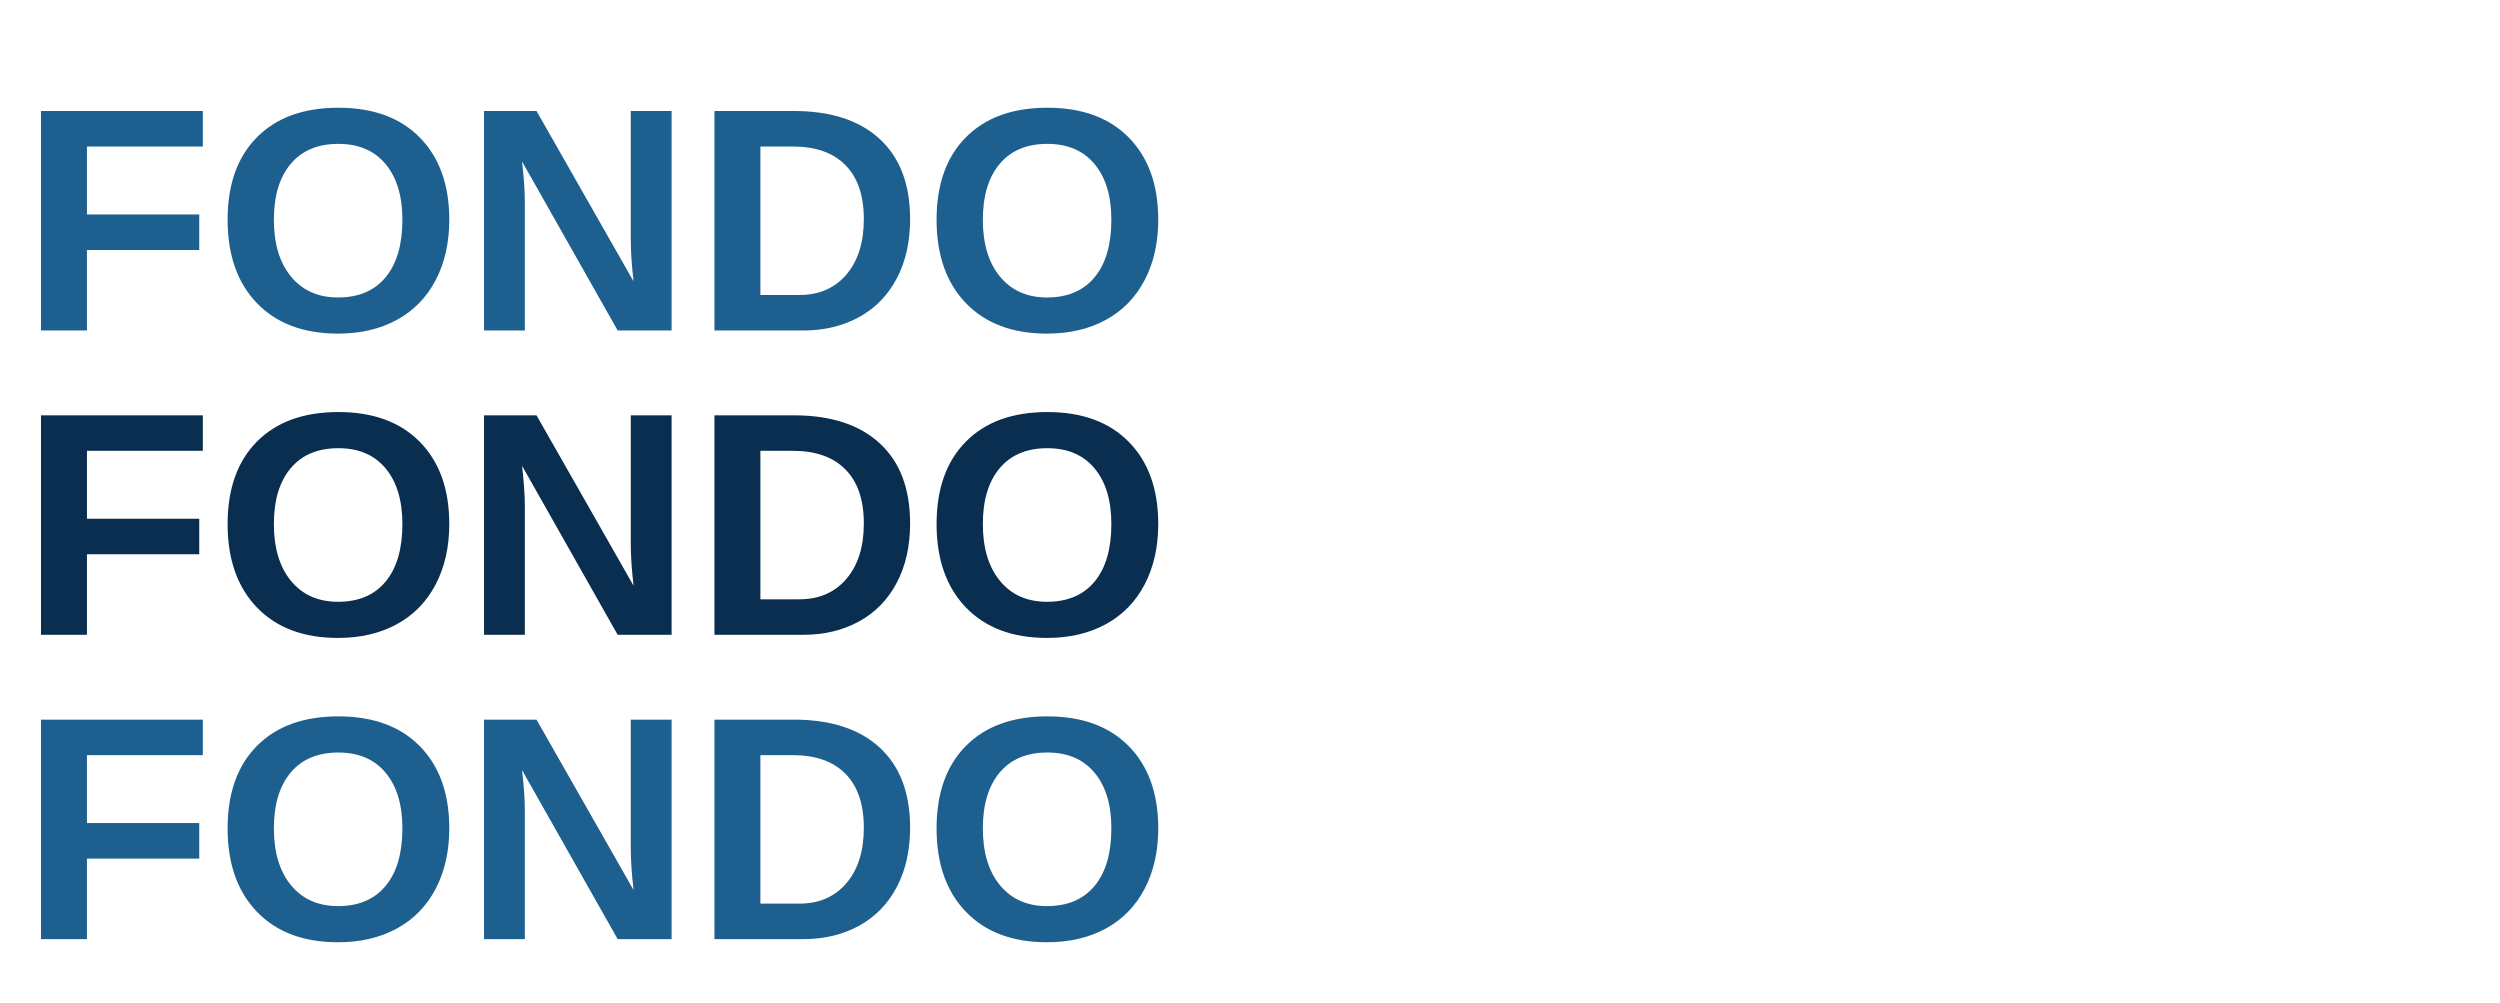
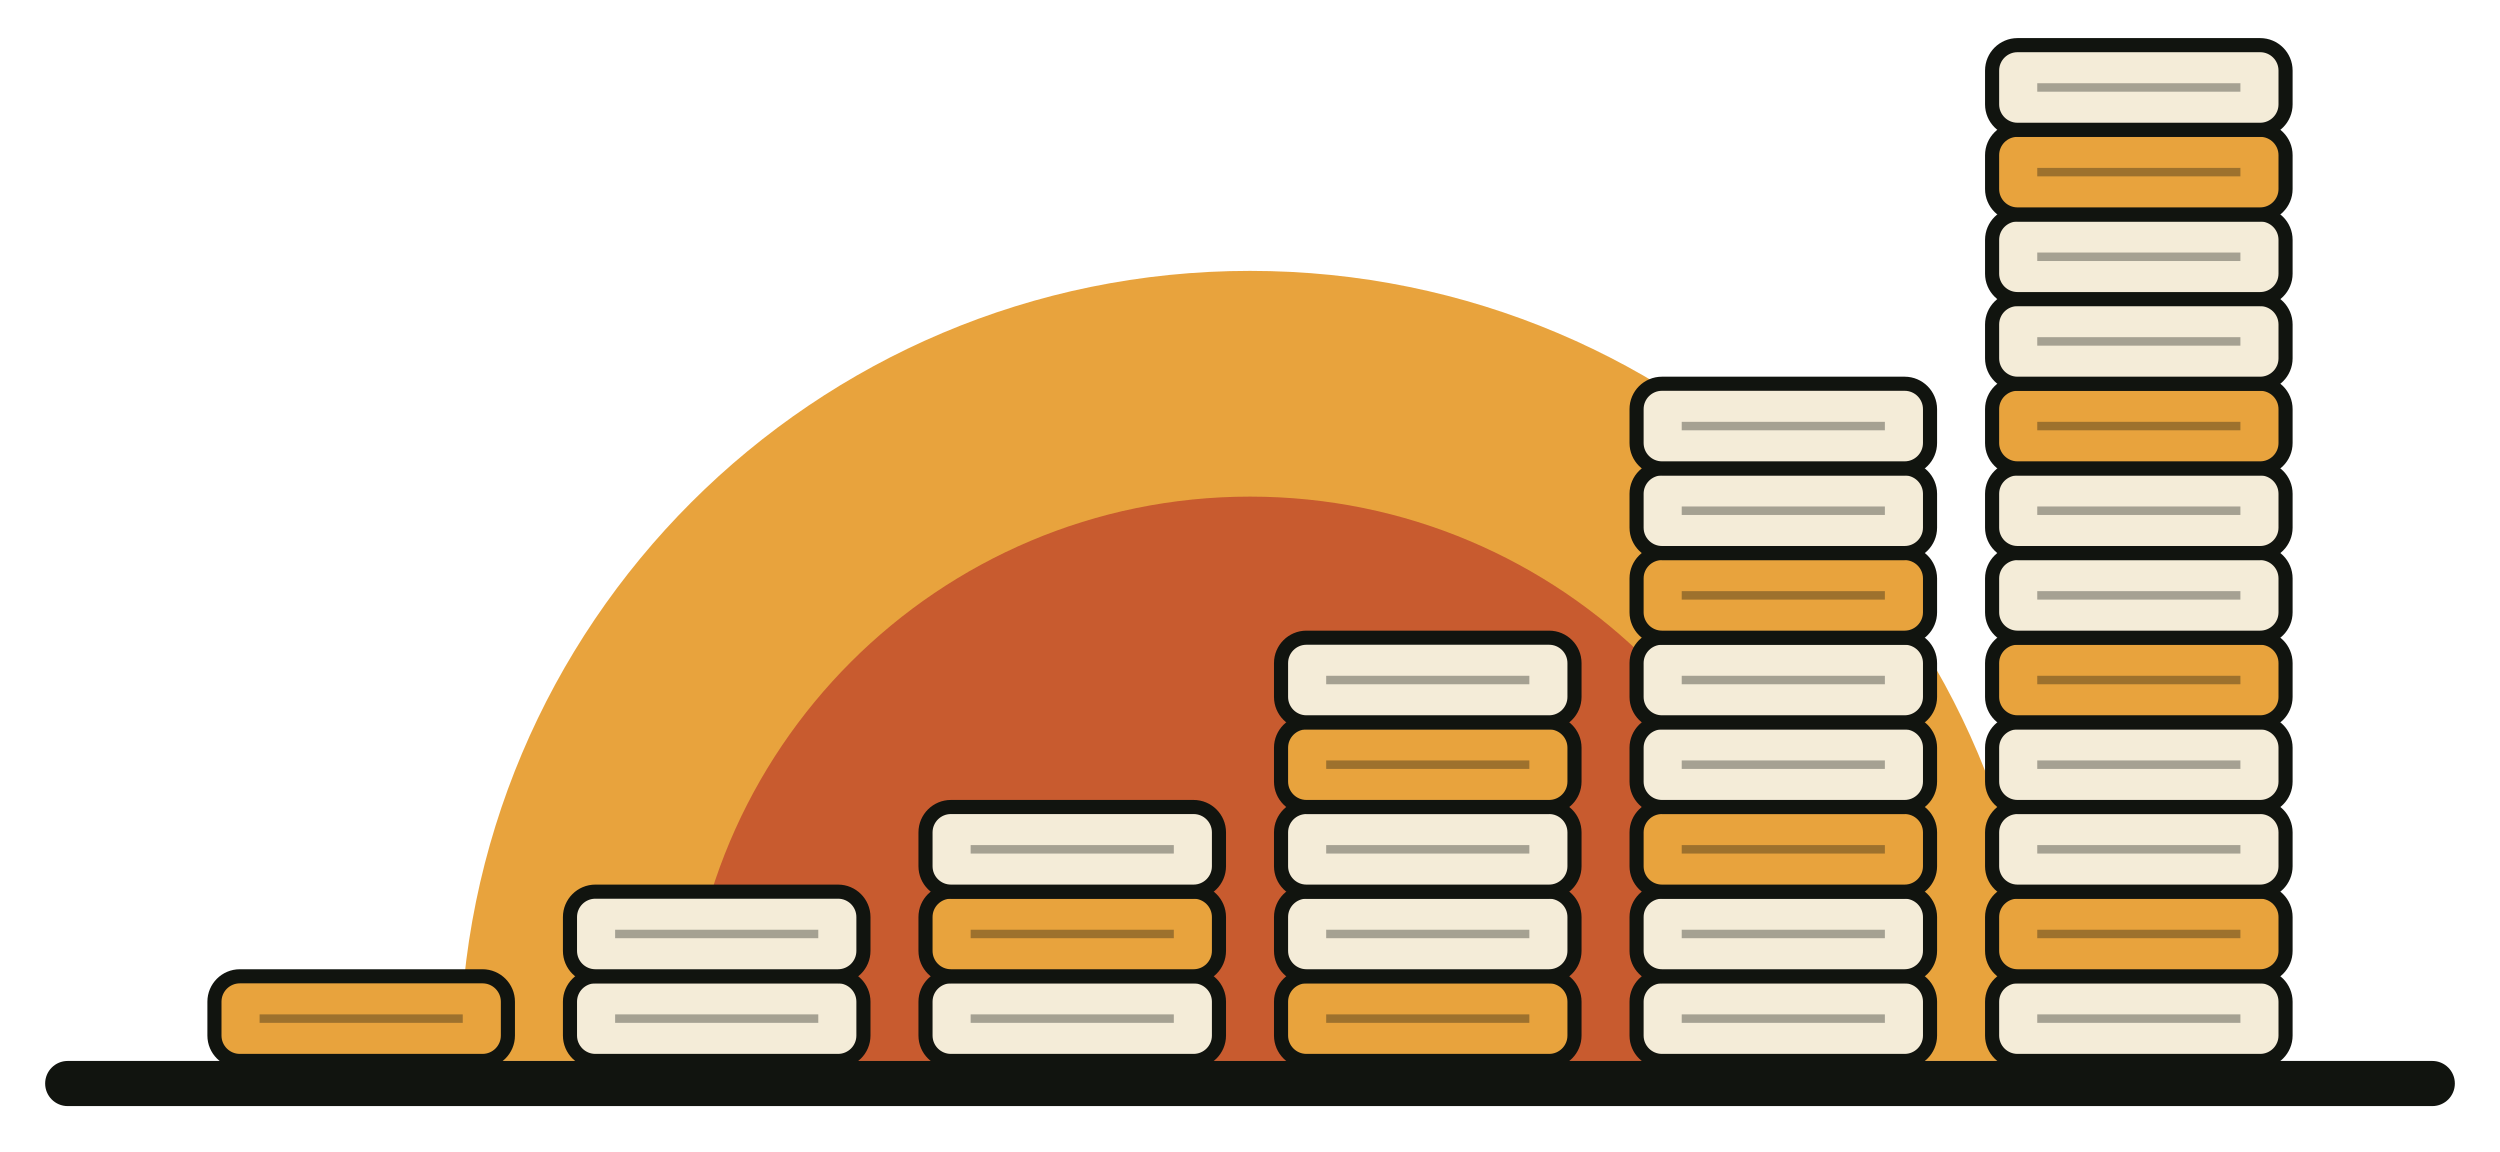
- <svg xmlns="http://www.w3.org/2000/svg" width="1528" height="613" viewBox="36.0 311.0 1528.0 613.0">
+ <svg xmlns="http://www.w3.org/2000/svg" width="886" height="408" viewBox="357 444 886 408">
  <defs>
    <filter id="grana">
      <feTurbulence type="fractalNoise" baseFrequency=".9" numOctaves="2" />
      <feColorMatrix values="0 0 0 0 0 0 0 0 0 0 0 0 0 0 0 0 0 0 .55 0" />
    </filter>
  </defs>
-   <svg x="0" y="342" width="1600" height="558" viewBox="0 0 1600 558" overflow="hidden">
-     <text x="48" y="171" font-family="Archivo, 'Archivo Black', 'Helvetica Neue', Arial, sans-serif" font-weight="900" font-size="195" textLength="1504" lengthAdjust="spacingAndGlyphs" fill="#1d5f8f">FONDO</text>
-     <text x="48" y="357" font-family="Archivo, 'Archivo Black', 'Helvetica Neue', Arial, sans-serif" font-weight="900" font-size="195" textLength="1504" lengthAdjust="spacingAndGlyphs" fill="#0a2e4f">FONDO</text>
-     <text x="48" y="543" font-family="Archivo, 'Archivo Black', 'Helvetica Neue', Arial, sans-serif" font-weight="900" font-size="195" textLength="1504" lengthAdjust="spacingAndGlyphs" fill="#1d5f8f">FONDO</text>
-   </svg>
+   <path d="M520 820 A280 280 0 0 1 1080 820 Z" fill="#e8a33d" />
+   <path d="M600 820 A200 200 0 0 1 1000 820 Z" fill="#c4532d" opacity=".9" />
+   <rect x="433.0" y="790" width="104" height="30" rx="9" fill="#e8a33d" stroke="#11140f" stroke-width="5" />
+   <line x1="449.0" y1="805.0" x2="521.0" y2="805.0" stroke="#11140f" stroke-width="3" opacity=".35" />
+   <rect x="559.0" y="790" width="104" height="30" rx="9" fill="#f4ecd8" stroke="#11140f" stroke-width="5" />
+   <line x1="575.0" y1="805.0" x2="647.0" y2="805.0" stroke="#11140f" stroke-width="3" opacity=".35" />
+   <rect x="559.0" y="760" width="104" height="30" rx="9" fill="#f4ecd8" stroke="#11140f" stroke-width="5" />
+   <line x1="575.0" y1="775.0" x2="647.0" y2="775.0" stroke="#11140f" stroke-width="3" opacity=".35" />
+   <rect x="685.0" y="790" width="104" height="30" rx="9" fill="#f4ecd8" stroke="#11140f" stroke-width="5" />
+   <line x1="701.0" y1="805.0" x2="773.0" y2="805.0" stroke="#11140f" stroke-width="3" opacity=".35" />
+   <rect x="685.0" y="760" width="104" height="30" rx="9" fill="#e8a33d" stroke="#11140f" stroke-width="5" />
+   <line x1="701.0" y1="775.0" x2="773.0" y2="775.0" stroke="#11140f" stroke-width="3" opacity=".35" />
+   <rect x="685.0" y="730" width="104" height="30" rx="9" fill="#f4ecd8" stroke="#11140f" stroke-width="5" />
+   <line x1="701.0" y1="745.0" x2="773.0" y2="745.0" stroke="#11140f" stroke-width="3" opacity=".35" />
+   <rect x="811.0" y="790" width="104" height="30" rx="9" fill="#e8a33d" stroke="#11140f" stroke-width="5" />
+   <line x1="827.0" y1="805.0" x2="899.0" y2="805.0" stroke="#11140f" stroke-width="3" opacity=".35" />
+   <rect x="811.0" y="760" width="104" height="30" rx="9" fill="#f4ecd8" stroke="#11140f" stroke-width="5" />
+   <line x1="827.0" y1="775.0" x2="899.0" y2="775.0" stroke="#11140f" stroke-width="3" opacity=".35" />
+   <rect x="811.0" y="730" width="104" height="30" rx="9" fill="#f4ecd8" stroke="#11140f" stroke-width="5" />
+   <line x1="827.0" y1="745.0" x2="899.0" y2="745.0" stroke="#11140f" stroke-width="3" opacity=".35" />
+   <rect x="811.0" y="700" width="104" height="30" rx="9" fill="#e8a33d" stroke="#11140f" stroke-width="5" />
+   <line x1="827.0" y1="715.0" x2="899.0" y2="715.0" stroke="#11140f" stroke-width="3" opacity=".35" />
+   <rect x="811.0" y="670" width="104" height="30" rx="9" fill="#f4ecd8" stroke="#11140f" stroke-width="5" />
+   <line x1="827.0" y1="685.0" x2="899.0" y2="685.0" stroke="#11140f" stroke-width="3" opacity=".35" />
+   <rect x="937.0" y="790" width="104" height="30" rx="9" fill="#f4ecd8" stroke="#11140f" stroke-width="5" />
+   <line x1="953.0" y1="805.0" x2="1025.0" y2="805.0" stroke="#11140f" stroke-width="3" opacity=".35" />
+   <rect x="937.0" y="760" width="104" height="30" rx="9" fill="#f4ecd8" stroke="#11140f" stroke-width="5" />
+   <line x1="953.0" y1="775.0" x2="1025.0" y2="775.0" stroke="#11140f" stroke-width="3" opacity=".35" />
+   <rect x="937.0" y="730" width="104" height="30" rx="9" fill="#e8a33d" stroke="#11140f" stroke-width="5" />
+   <line x1="953.0" y1="745.0" x2="1025.0" y2="745.0" stroke="#11140f" stroke-width="3" opacity=".35" />
+   <rect x="937.0" y="700" width="104" height="30" rx="9" fill="#f4ecd8" stroke="#11140f" stroke-width="5" />
+   <line x1="953.0" y1="715.0" x2="1025.0" y2="715.0" stroke="#11140f" stroke-width="3" opacity=".35" />
+   <rect x="937.0" y="670" width="104" height="30" rx="9" fill="#f4ecd8" stroke="#11140f" stroke-width="5" />
+   <line x1="953.0" y1="685.0" x2="1025.0" y2="685.0" stroke="#11140f" stroke-width="3" opacity=".35" />
+   <rect x="937.0" y="640" width="104" height="30" rx="9" fill="#e8a33d" stroke="#11140f" stroke-width="5" />
+   <line x1="953.0" y1="655.0" x2="1025.0" y2="655.0" stroke="#11140f" stroke-width="3" opacity=".35" />
+   <rect x="937.0" y="610" width="104" height="30" rx="9" fill="#f4ecd8" stroke="#11140f" stroke-width="5" />
+   <line x1="953.0" y1="625.0" x2="1025.0" y2="625.0" stroke="#11140f" stroke-width="3" opacity=".35" />
+   <rect x="937.0" y="580" width="104" height="30" rx="9" fill="#f4ecd8" stroke="#11140f" stroke-width="5" />
+   <line x1="953.0" y1="595.0" x2="1025.0" y2="595.0" stroke="#11140f" stroke-width="3" opacity=".35" />
+   <rect x="1063.0" y="790" width="104" height="30" rx="9" fill="#f4ecd8" stroke="#11140f" stroke-width="5" />
+   <line x1="1079.0" y1="805.0" x2="1151.0" y2="805.0" stroke="#11140f" stroke-width="3" opacity=".35" />
+   <rect x="1063.0" y="760" width="104" height="30" rx="9" fill="#e8a33d" stroke="#11140f" stroke-width="5" />
+   <line x1="1079.0" y1="775.0" x2="1151.0" y2="775.0" stroke="#11140f" stroke-width="3" opacity=".35" />
+   <rect x="1063.0" y="730" width="104" height="30" rx="9" fill="#f4ecd8" stroke="#11140f" stroke-width="5" />
+   <line x1="1079.0" y1="745.0" x2="1151.0" y2="745.0" stroke="#11140f" stroke-width="3" opacity=".35" />
+   <rect x="1063.0" y="700" width="104" height="30" rx="9" fill="#f4ecd8" stroke="#11140f" stroke-width="5" />
+   <line x1="1079.0" y1="715.0" x2="1151.0" y2="715.0" stroke="#11140f" stroke-width="3" opacity=".35" />
+   <rect x="1063.0" y="670" width="104" height="30" rx="9" fill="#e8a33d" stroke="#11140f" stroke-width="5" />
+   <line x1="1079.0" y1="685.0" x2="1151.0" y2="685.0" stroke="#11140f" stroke-width="3" opacity=".35" />
+   <rect x="1063.0" y="640" width="104" height="30" rx="9" fill="#f4ecd8" stroke="#11140f" stroke-width="5" />
+   <line x1="1079.0" y1="655.0" x2="1151.0" y2="655.0" stroke="#11140f" stroke-width="3" opacity=".35" />
+   <rect x="1063.0" y="610" width="104" height="30" rx="9" fill="#f4ecd8" stroke="#11140f" stroke-width="5" />
+   <line x1="1079.0" y1="625.0" x2="1151.0" y2="625.0" stroke="#11140f" stroke-width="3" opacity=".35" />
+   <rect x="1063.0" y="580" width="104" height="30" rx="9" fill="#e8a33d" stroke="#11140f" stroke-width="5" />
+   <line x1="1079.0" y1="595.0" x2="1151.0" y2="595.0" stroke="#11140f" stroke-width="3" opacity=".35" />
+   <rect x="1063.0" y="550" width="104" height="30" rx="9" fill="#f4ecd8" stroke="#11140f" stroke-width="5" />
+   <line x1="1079.0" y1="565.0" x2="1151.0" y2="565.0" stroke="#11140f" stroke-width="3" opacity=".35" />
+   <rect x="1063.0" y="520" width="104" height="30" rx="9" fill="#f4ecd8" stroke="#11140f" stroke-width="5" />
+   <line x1="1079.0" y1="535.0" x2="1151.0" y2="535.0" stroke="#11140f" stroke-width="3" opacity=".35" />
+   <rect x="1063.0" y="490" width="104" height="30" rx="9" fill="#e8a33d" stroke="#11140f" stroke-width="5" />
+   <line x1="1079.0" y1="505.0" x2="1151.0" y2="505.0" stroke="#11140f" stroke-width="3" opacity=".35" />
+   <rect x="1063.0" y="460" width="104" height="30" rx="9" fill="#f4ecd8" stroke="#11140f" stroke-width="5" />
+   <line x1="1079.0" y1="475.0" x2="1151.0" y2="475.0" stroke="#11140f" stroke-width="3" opacity=".35" />
+   <rect x="373.0" y="820" width="854" height="16" rx="8" fill="#11140f" />
</svg>
